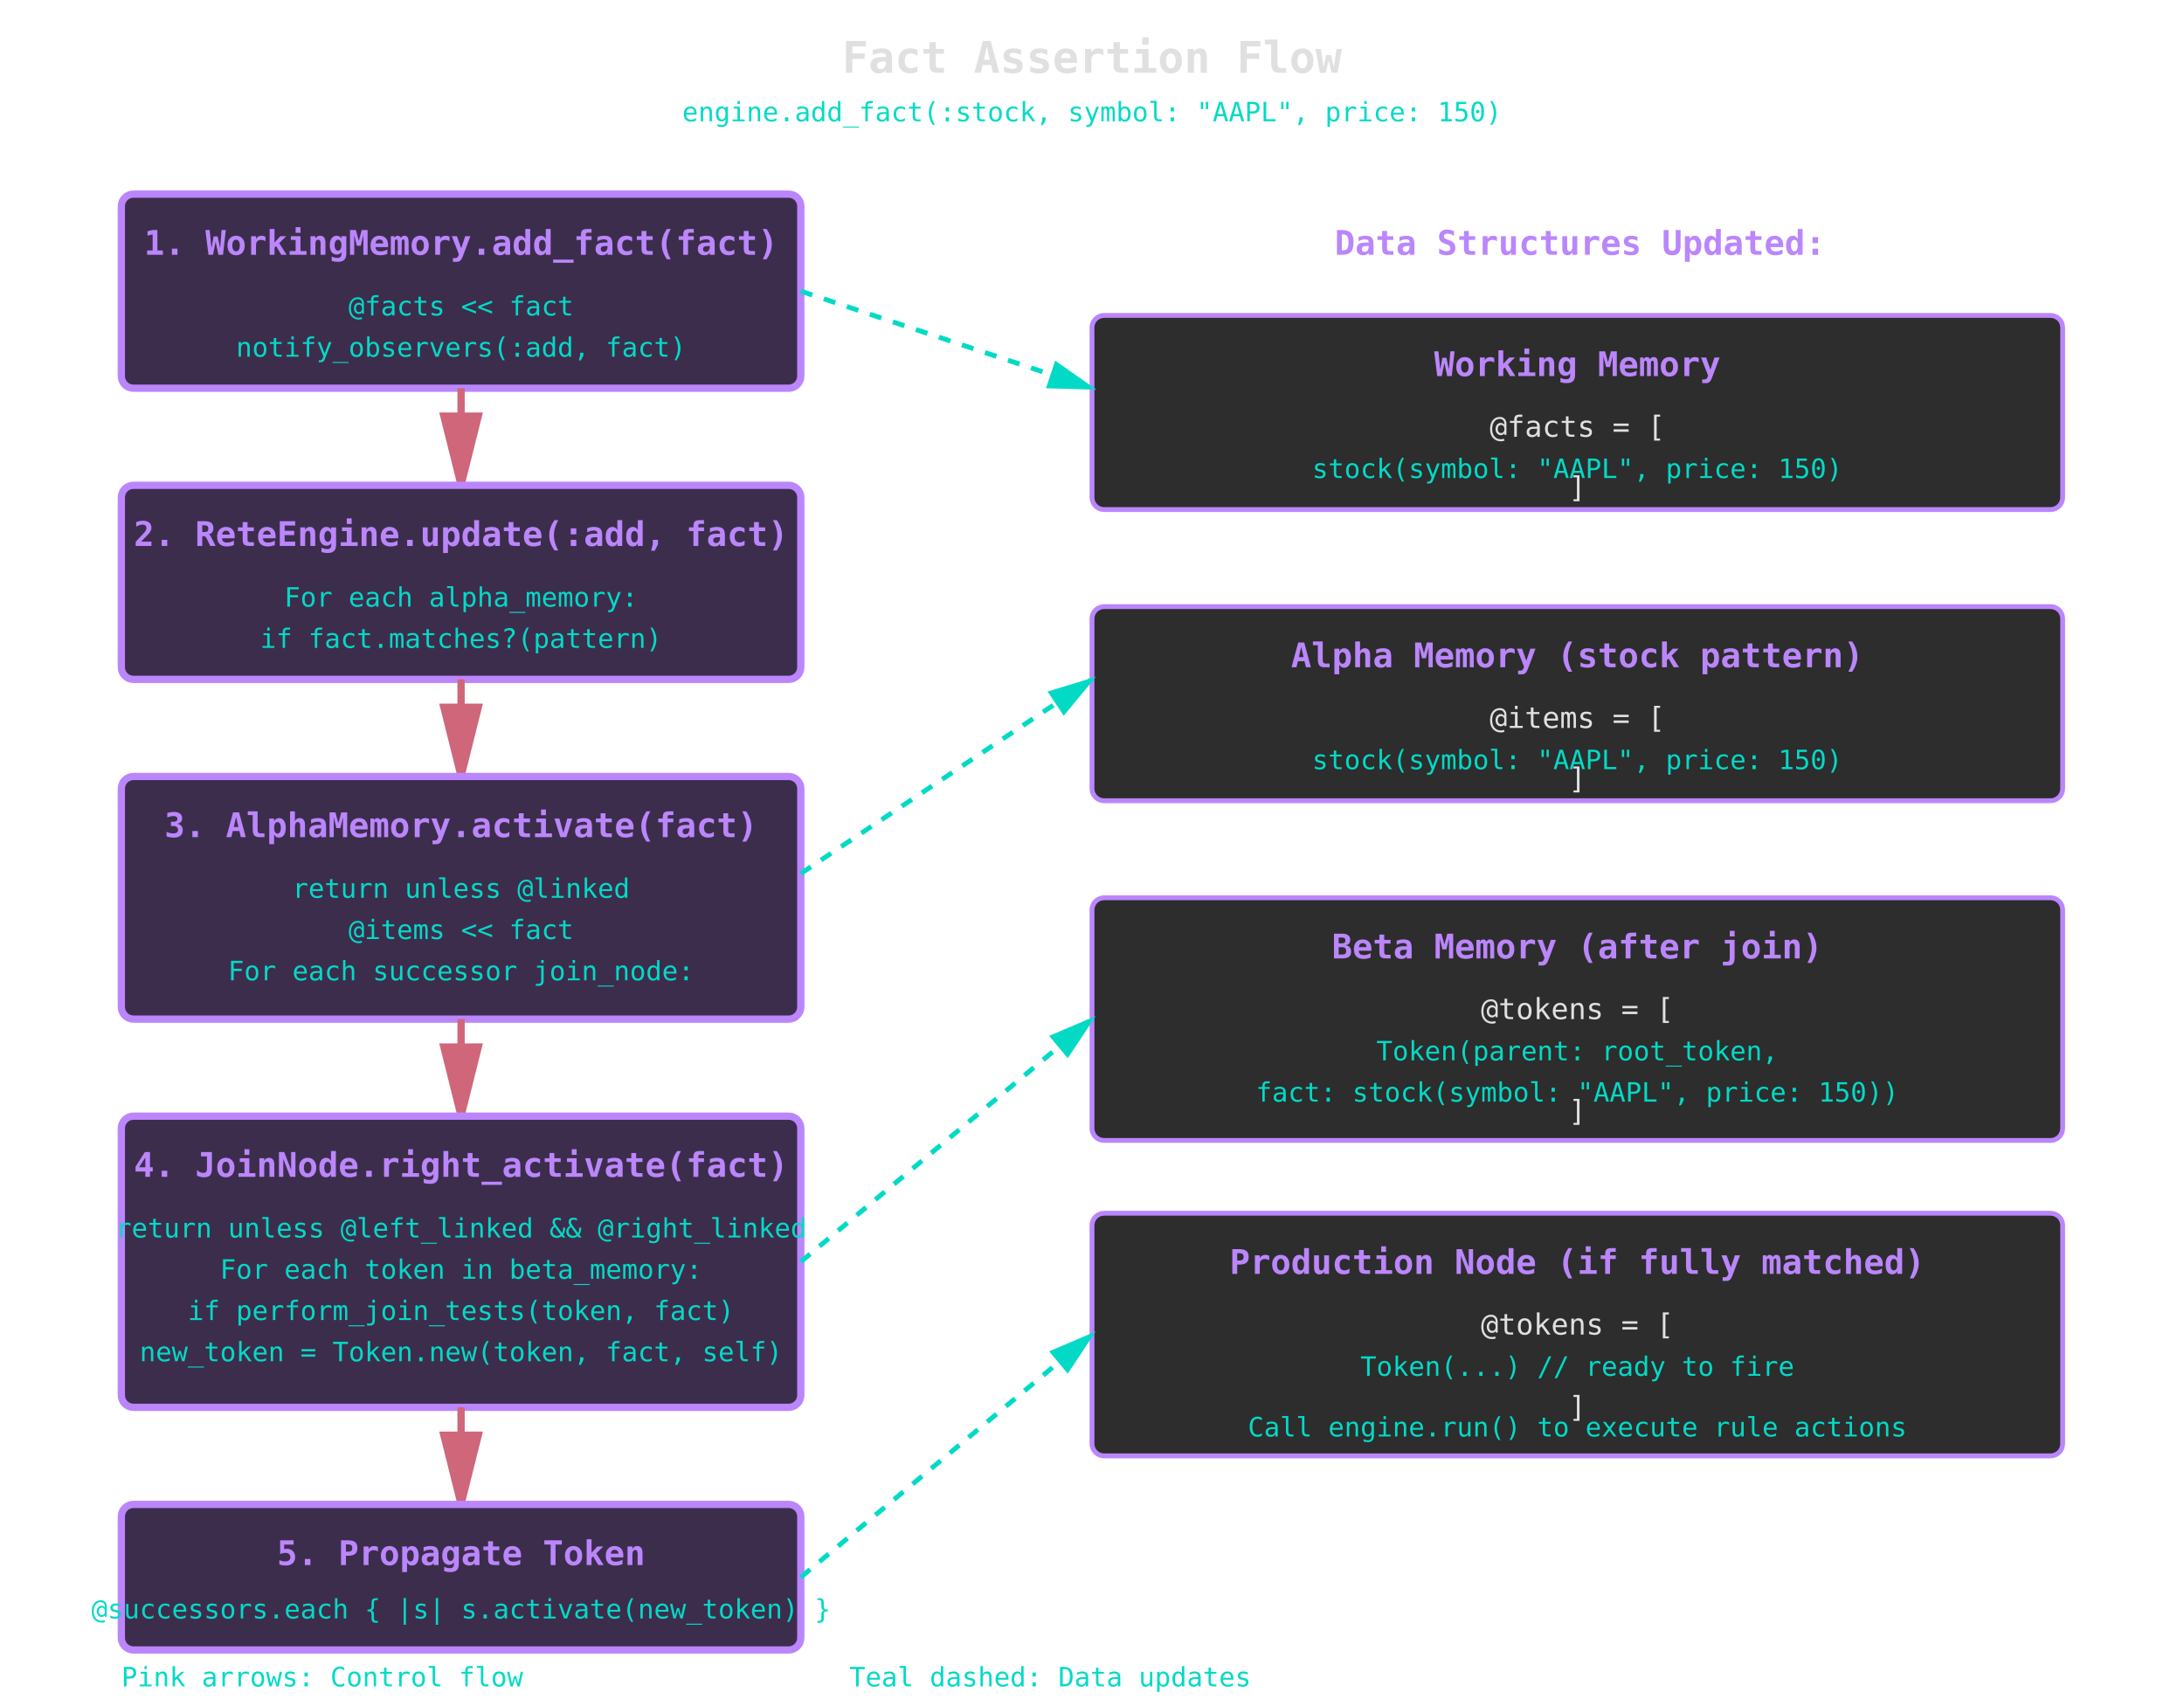
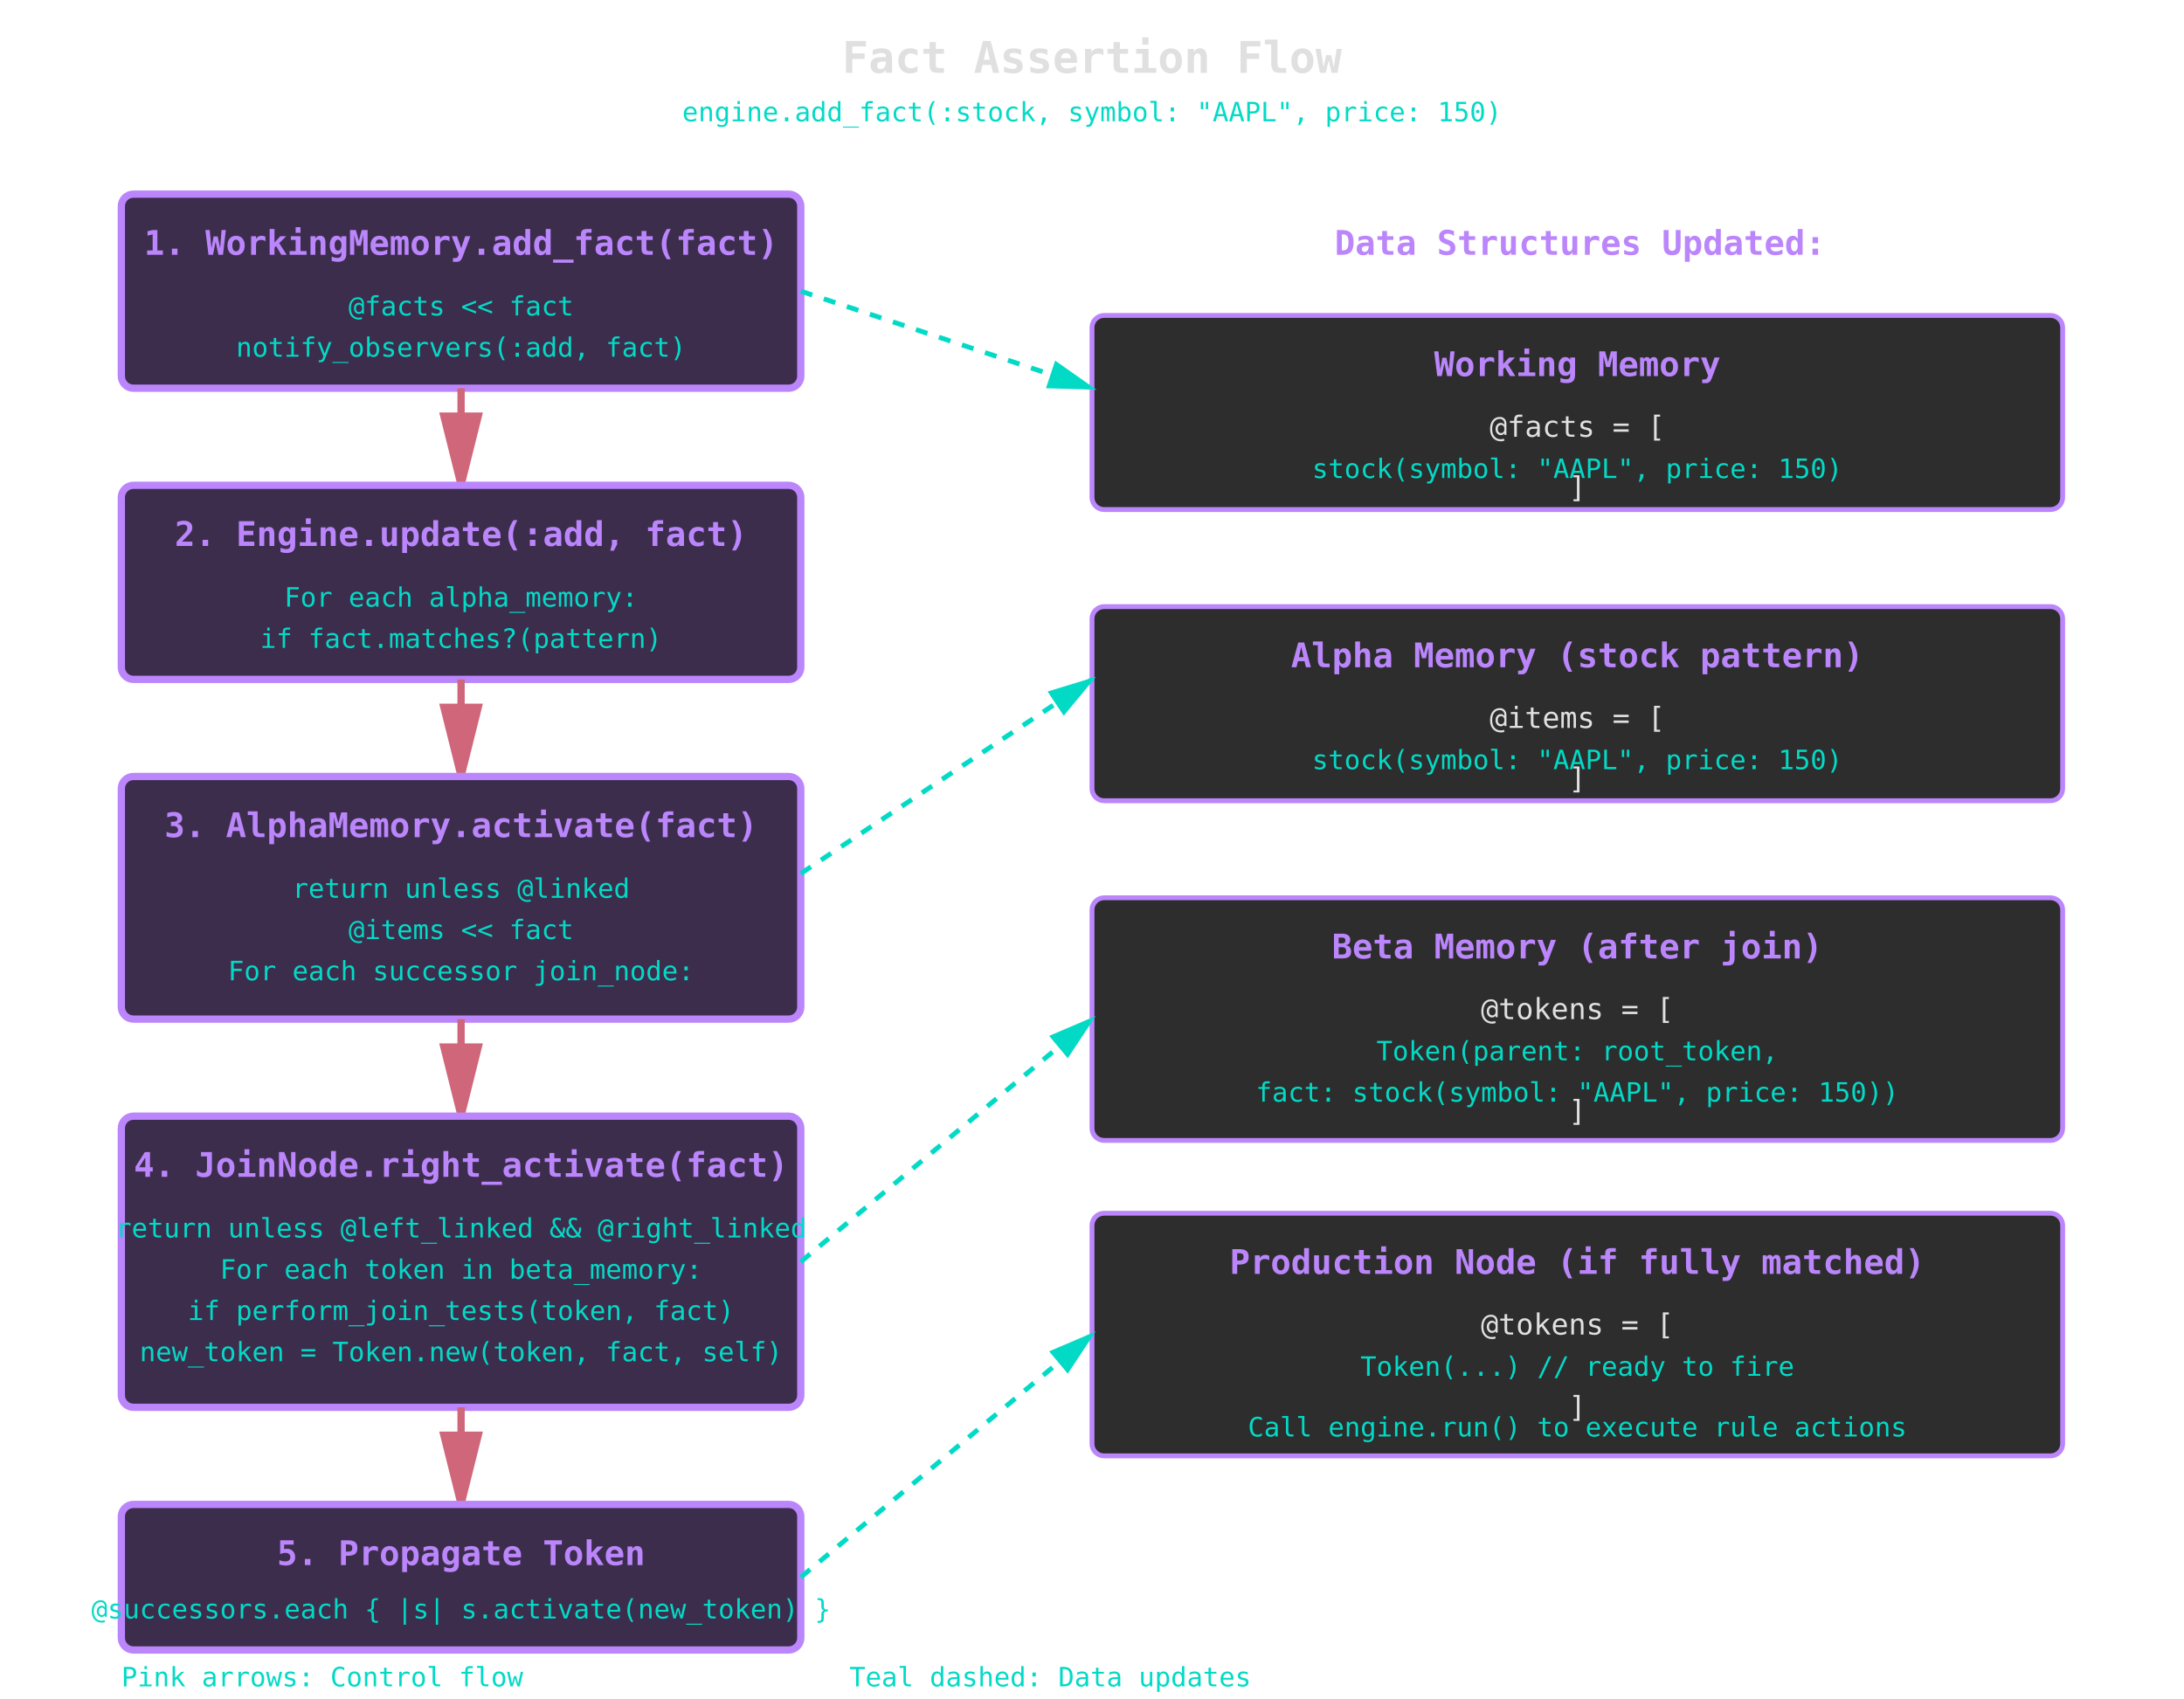
<svg xmlns="http://www.w3.org/2000/svg" viewBox="0 0 900 700" style="background: transparent;">
  <defs>
    <style>
      .title { font: bold 18px monospace; fill: #e0e0e0; }
      .step-label { font: bold 14px monospace; fill: #bb86fc; }
      .node-label { font: 12px monospace; fill: #e0e0e0; }
      .code-label { font: 11px monospace; fill: #03dac6; }
      .box { fill: #2d2d2d; stroke: #bb86fc; stroke-width: 2; }
      .highlight-box { fill: #3d2d4d; stroke: #bb86fc; stroke-width: 3; }
      .flow-arrow { stroke: #cf6679; stroke-width: 3; fill: none; marker-end: url(#flow-arrow); }
      .data-arrow { stroke: #03dac6; stroke-width: 2; fill: none; marker-end: url(#data-arrow); stroke-dasharray: 5,5; }
    </style>
    <marker id="flow-arrow" markerWidth="12" markerHeight="12" refX="10" refY="3" orient="auto">
      <polygon points="0 0, 12 3, 0 6" fill="#cf6679" />
    </marker>
    <marker id="data-arrow" markerWidth="10" markerHeight="10" refX="9" refY="3" orient="auto">
      <polygon points="0 0, 10 3, 0 6" fill="#03dac6" />
    </marker>
  </defs>
  <text x="450" y="30" class="title" text-anchor="middle">Fact Assertion Flow</text>
  <text x="450" y="50" class="code-label" text-anchor="middle">engine.add_fact(:stock, symbol: "AAPL", price: 150)</text>
  <rect x="50" y="80" width="280" height="80" class="highlight-box" rx="5" />
  <text x="190" y="105" class="step-label" text-anchor="middle">1. WorkingMemory.add_fact(fact)</text>
  <text x="190" y="130" class="code-label" text-anchor="middle">@facts &lt;&lt; fact</text>
  <text x="190" y="147" class="code-label" text-anchor="middle">notify_observers(:add, fact)</text>
  <path d="M 190 160 L 190 200" class="flow-arrow" />
  <rect x="50" y="200" width="280" height="80" class="highlight-box" rx="5" />
-   <text x="190" y="225" class="step-label" text-anchor="middle">2. ReteEngine.update(:add, fact)</text>
+   <text x="190" y="225" class="step-label" text-anchor="middle">2. Engine.update(:add, fact)</text>
  <text x="190" y="250" class="code-label" text-anchor="middle">For each alpha_memory:</text>
  <text x="190" y="267" class="code-label" text-anchor="middle">if fact.matches?(pattern)</text>
  <path d="M 190 280 L 190 320" class="flow-arrow" />
  <rect x="50" y="320" width="280" height="100" class="highlight-box" rx="5" />
  <text x="190" y="345" class="step-label" text-anchor="middle">3. AlphaMemory.activate(fact)</text>
  <text x="190" y="370" class="code-label" text-anchor="middle">return unless @linked</text>
  <text x="190" y="387" class="code-label" text-anchor="middle">@items &lt;&lt; fact</text>
  <text x="190" y="404" class="code-label" text-anchor="middle">For each successor join_node:</text>
  <path d="M 190 420 L 190 460" class="flow-arrow" />
  <rect x="50" y="460" width="280" height="120" class="highlight-box" rx="5" />
  <text x="190" y="485" class="step-label" text-anchor="middle">4. JoinNode.right_activate(fact)</text>
  <text x="190" y="510" class="code-label" text-anchor="middle">return unless @left_linked &amp;&amp; @right_linked</text>
  <text x="190" y="527" class="code-label" text-anchor="middle">For each token in beta_memory:</text>
  <text x="190" y="544" class="code-label" text-anchor="middle">if perform_join_tests(token, fact)</text>
  <text x="190" y="561" class="code-label" text-anchor="middle">new_token = Token.new(token, fact, self)</text>
  <path d="M 190 580 L 190 620" class="flow-arrow" />
  <rect x="50" y="620" width="280" height="60" class="highlight-box" rx="5" />
  <text x="190" y="645" class="step-label" text-anchor="middle">5. Propagate Token</text>
  <text x="190" y="667" class="code-label" text-anchor="middle">@successors.each { |s| s.activate(new_token) }</text>
  <text x="550" y="105" class="step-label">Data Structures Updated:</text>
  <rect x="450" y="130" width="400" height="80" class="box" rx="5" />
  <text x="650" y="155" class="step-label" text-anchor="middle">Working Memory</text>
  <text x="650" y="180" class="node-label" text-anchor="middle">@facts = [</text>
  <text x="650" y="197" class="code-label" text-anchor="middle">stock(symbol: "AAPL", price: 150)</text>
  <text x="650" y="205" class="node-label" text-anchor="middle">]</text>
  <path d="M 330 120 L 450 160" class="data-arrow" />
  <rect x="450" y="250" width="400" height="80" class="box" rx="5" />
  <text x="650" y="275" class="step-label" text-anchor="middle">Alpha Memory (stock pattern)</text>
  <text x="650" y="300" class="node-label" text-anchor="middle">@items = [</text>
  <text x="650" y="317" class="code-label" text-anchor="middle">stock(symbol: "AAPL", price: 150)</text>
  <text x="650" y="325" class="node-label" text-anchor="middle">]</text>
  <path d="M 330 360 L 450 280" class="data-arrow" />
  <rect x="450" y="370" width="400" height="100" class="box" rx="5" />
  <text x="650" y="395" class="step-label" text-anchor="middle">Beta Memory (after join)</text>
  <text x="650" y="420" class="node-label" text-anchor="middle">@tokens = [</text>
  <text x="650" y="437" class="code-label" text-anchor="middle">Token(parent: root_token,</text>
  <text x="650" y="454" class="code-label" text-anchor="middle">fact: stock(symbol: "AAPL", price: 150))</text>
  <text x="650" y="462" class="node-label" text-anchor="middle">]</text>
  <path d="M 330 520 L 450 420" class="data-arrow" />
  <rect x="450" y="500" width="400" height="100" class="box" rx="5" />
  <text x="650" y="525" class="step-label" text-anchor="middle">Production Node (if fully matched)</text>
  <text x="650" y="550" class="node-label" text-anchor="middle">@tokens = [</text>
  <text x="650" y="567" class="code-label" text-anchor="middle">Token(...) // ready to fire</text>
  <text x="650" y="584" class="node-label" text-anchor="middle">]</text>
  <text x="650" y="592" class="code-label" text-anchor="middle">Call engine.run() to execute rule actions</text>
  <path d="M 330 650 L 450 550" class="data-arrow" />
  <text x="50" y="695" class="code-label">Pink arrows: Control flow</text>
  <text x="350" y="695" class="code-label">Teal dashed: Data updates</text>
</svg>
